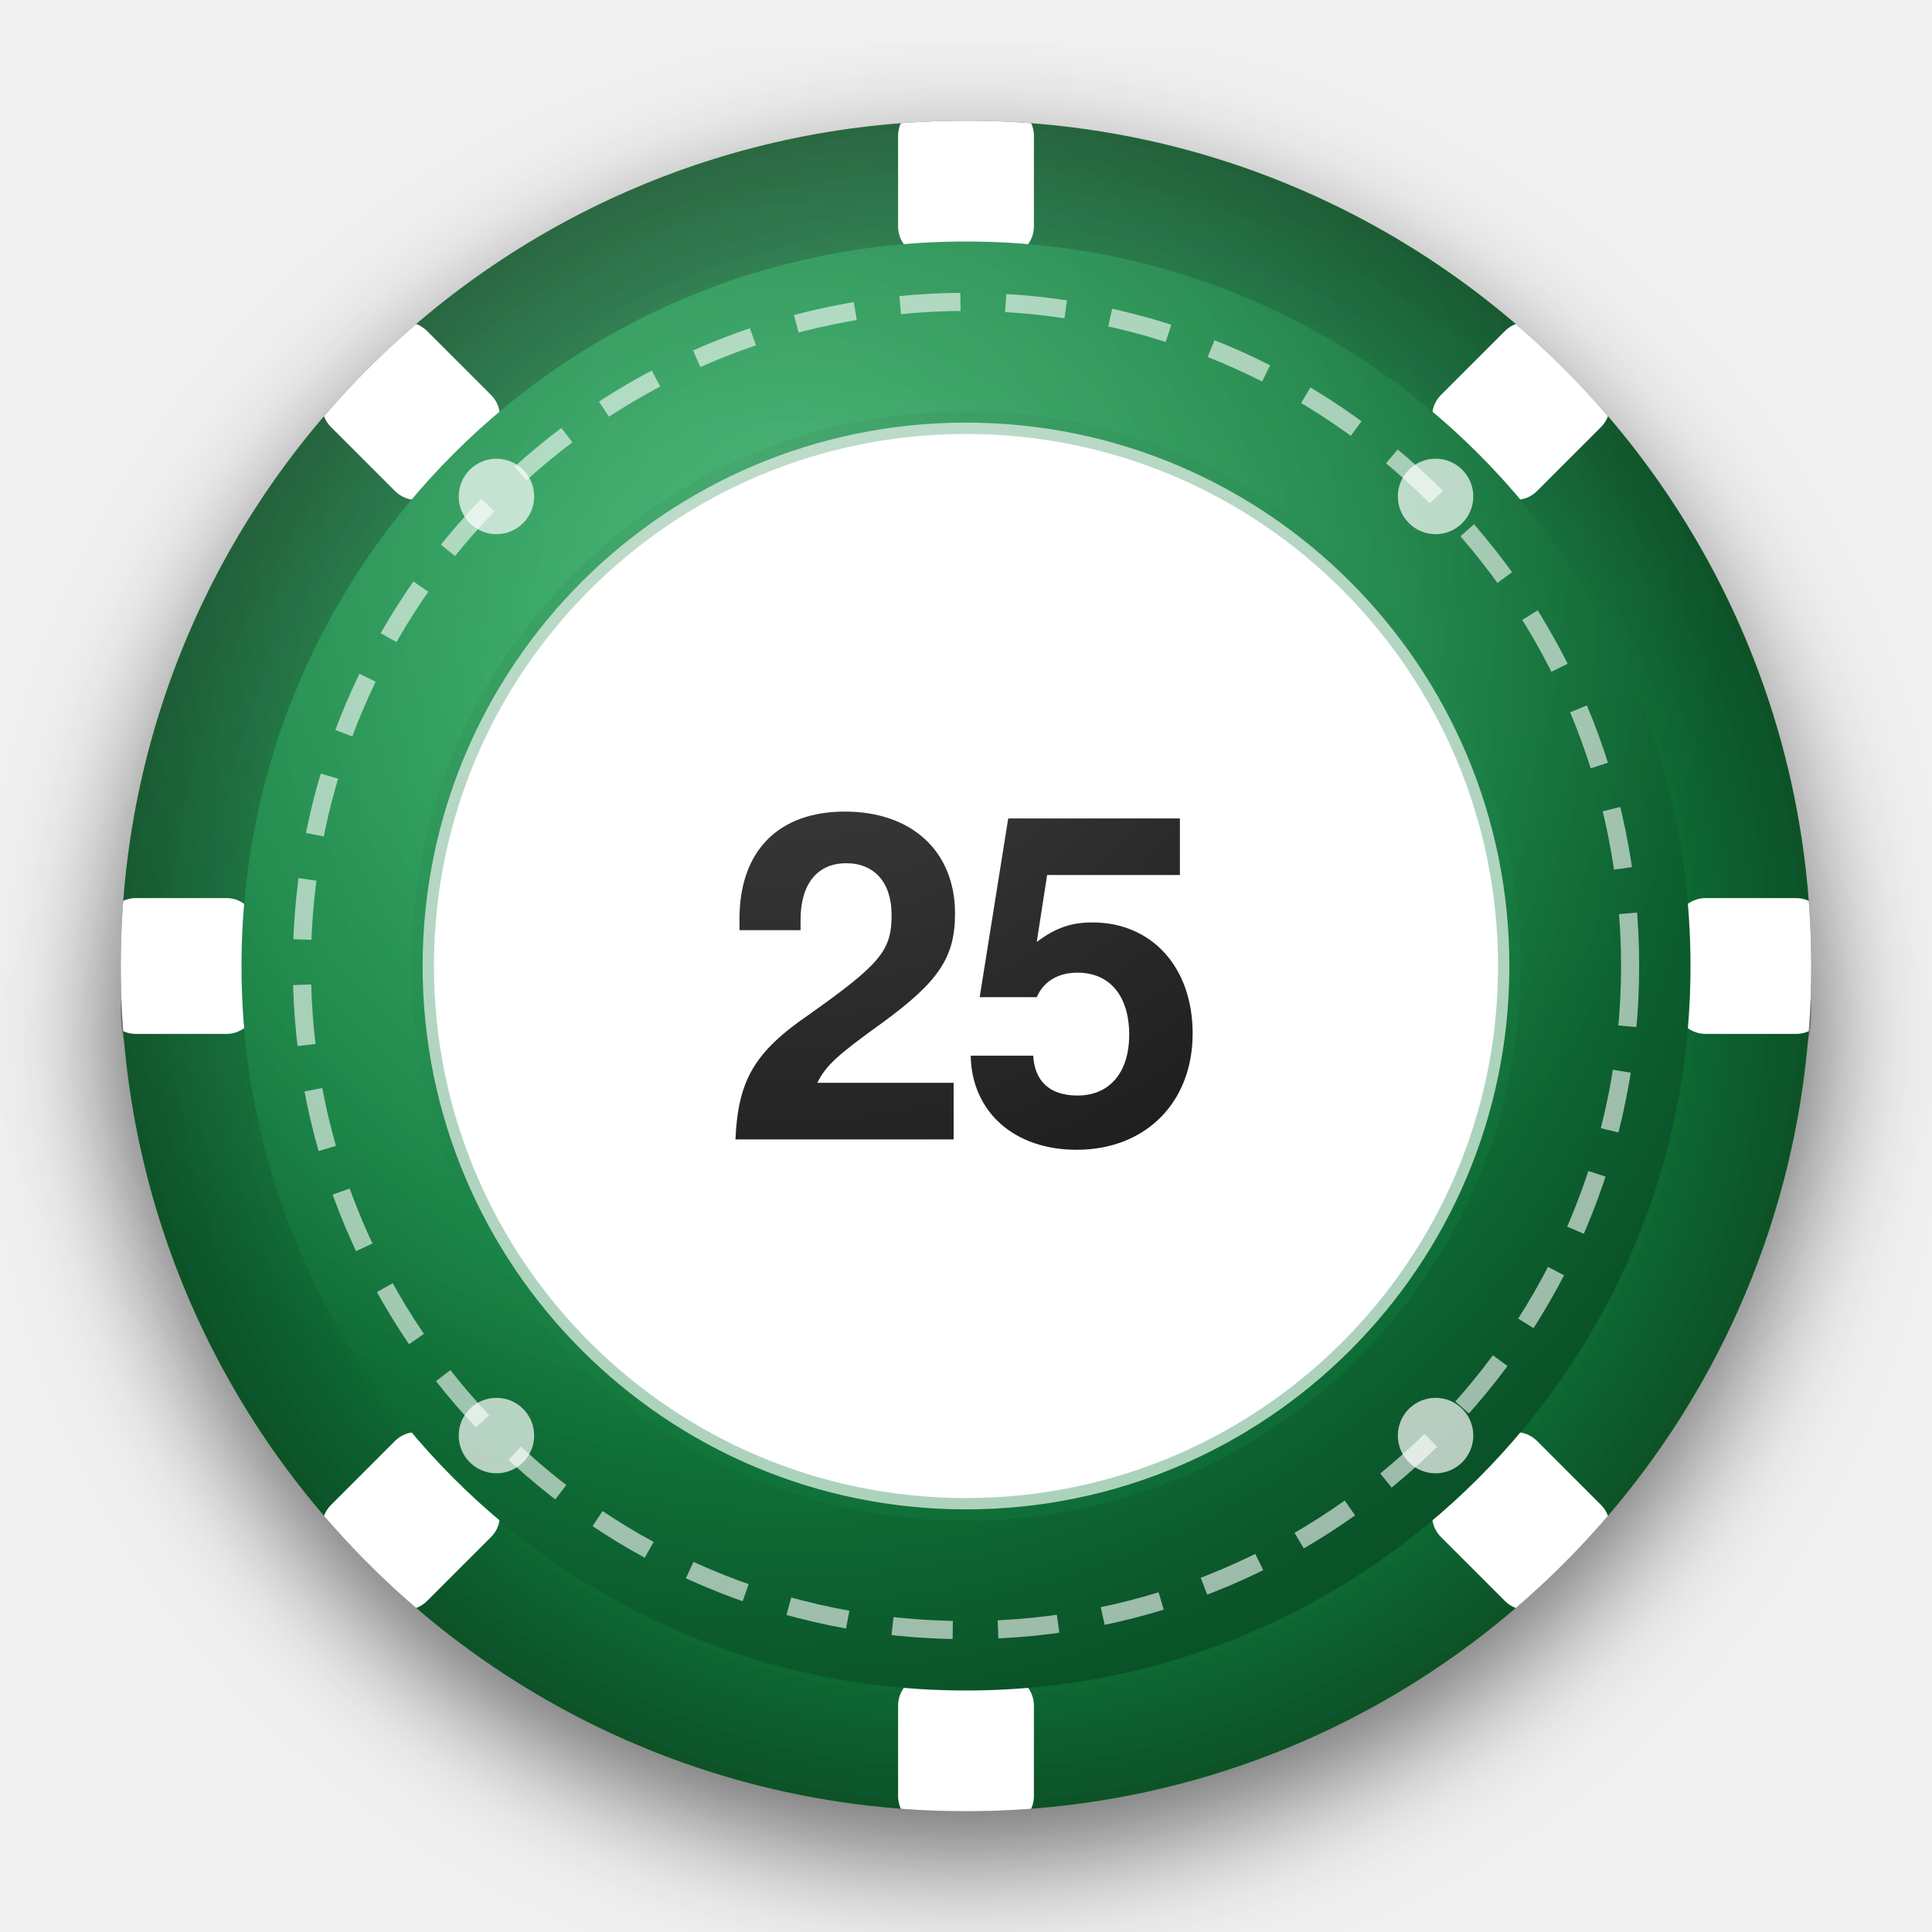
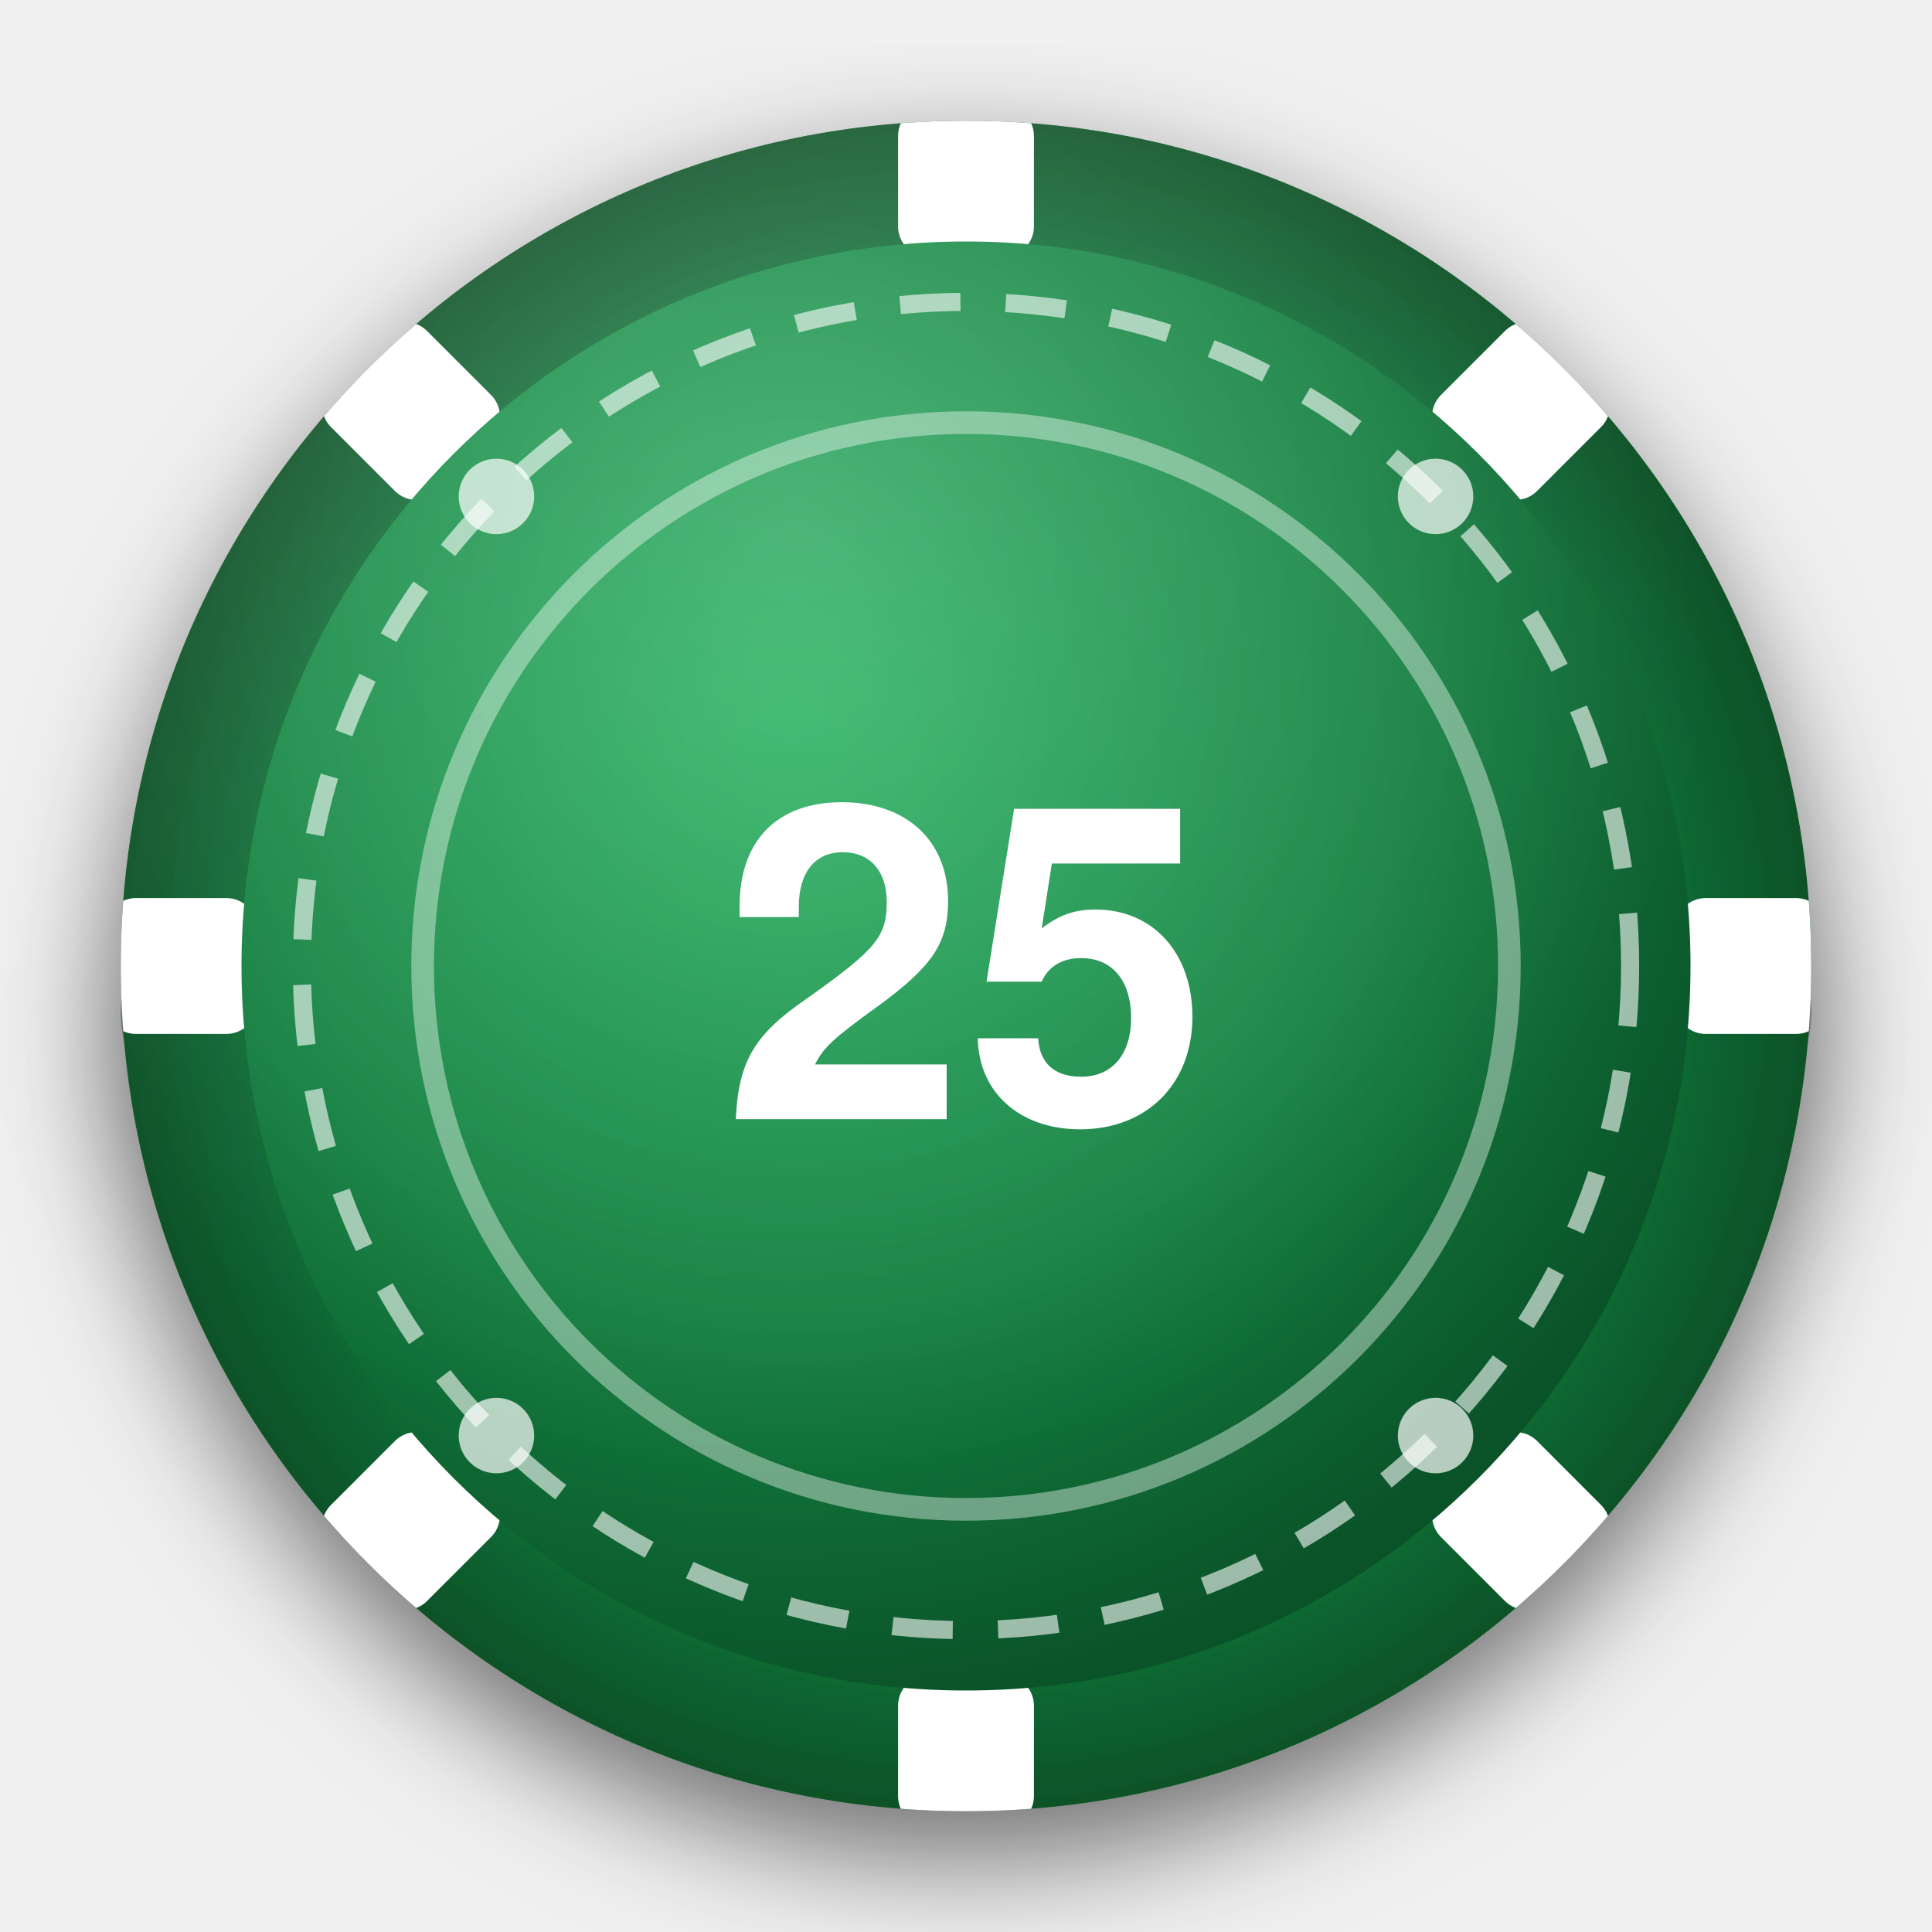
<svg xmlns="http://www.w3.org/2000/svg" width="128" height="128" viewBox="0 0 128 128">
  <defs>
    <radialGradient id="gBody" cx="38%" cy="32%" r="70%">
      <stop offset="0%" stop-color="#1CAE58" />
      <stop offset="60%" stop-color="#138040" />
      <stop offset="100%" stop-color="#0A5228" />
    </radialGradient>
    <radialGradient id="gRim" cx="50%" cy="50%" r="50%">
      <stop offset="70%" stop-color="#138040" />
      <stop offset="100%" stop-color="#0A5228" />
    </radialGradient>
    <radialGradient id="gSheen" cx="40%" cy="25%" r="55%">
      <stop offset="0%" stop-color="rgba(255,255,255,0.22)" />
      <stop offset="100%" stop-color="rgba(255,255,255,0)" />
    </radialGradient>
    <clipPath id="outerClip">
      <circle cx="64" cy="64" r="56" />
    </clipPath>
    <filter id="shadow" x="-15%" y="-10%" width="130%" height="135%">
      <feDropShadow dx="0" dy="3" stdDeviation="4" flood-color="rgba(0,0,0,0.55)" />
    </filter>
  </defs>
  <ellipse cx="64" cy="67" rx="56" ry="22.4" fill="rgba(0,0,0,0.30)" filter="url(#shadow)" />
  <circle cx="64" cy="64" r="56" fill="url(#gRim)" filter="url(#shadow)" />
  <g clip-path="url(#outerClip)">
    <rect x="59.5" y="7" width="9" height="10" fill="#FFFFFF" rx="2" transform="rotate(0, 64, 64)" />
    <rect x="59.5" y="7" width="9" height="10" fill="#FFFFFF" rx="2" transform="rotate(45, 64, 64)" />
    <rect x="59.5" y="7" width="9" height="10" fill="#FFFFFF" rx="2" transform="rotate(90, 64, 64)" />
    <rect x="59.5" y="7" width="9" height="10" fill="#FFFFFF" rx="2" transform="rotate(135, 64, 64)" />
    <rect x="59.5" y="7" width="9" height="10" fill="#FFFFFF" rx="2" transform="rotate(180, 64, 64)" />
    <rect x="59.5" y="7" width="9" height="10" fill="#FFFFFF" rx="2" transform="rotate(225, 64, 64)" />
    <rect x="59.5" y="7" width="9" height="10" fill="#FFFFFF" rx="2" transform="rotate(270, 64, 64)" />
    <rect x="59.5" y="7" width="9" height="10" fill="#FFFFFF" rx="2" transform="rotate(315, 64, 64)" />
  </g>
  <circle cx="64" cy="64" r="48" fill="url(#gBody)" />
  <circle cx="64" cy="64" r="44" fill="none" stroke="#FFFFFF" stroke-width="1.2" stroke-opacity="0.6" stroke-dasharray="4 3" />
  <circle cx="95.11" cy="95.11" r="2.5" fill="#FFFFFF" opacity="0.7" />
  <circle cx="32.89" cy="95.11" r="2.5" fill="#FFFFFF" opacity="0.7" />
  <circle cx="32.89" cy="32.89" r="2.5" fill="#FFFFFF" opacity="0.7" />
  <circle cx="95.11" cy="32.89" r="2.5" fill="#FFFFFF" opacity="0.7" />
-   <circle cx="64" cy="64" r="36" fill="#FFFFFF" />
-   <circle cx="64" cy="64" r="36" fill="none" stroke="#138040" stroke-width="1.5" stroke-opacity="0.35" />
-   <text x="64" y="65" text-anchor="middle" dominant-baseline="middle" font-family="'Helvetica Neue', Helvetica, Arial, sans-serif" font-weight="700" font-size="30" fill="#111111" letter-spacing="-1">25</text>
+   <circle cx="64" cy="64" r="36" fill="none" stroke="#FFFFFF" stroke-width="1.5" stroke-opacity="0.4" />
+   <text x="64" y="64" dy="0.35em" text-anchor="middle" font-family="'Helvetica Neue', Helvetica, Arial, sans-serif" font-weight="700" font-size="29" fill="#FFFFFF">25</text>
  <circle cx="64" cy="64" r="56" fill="url(#gSheen)" clip-path="url(#outerClip)" />
</svg>
